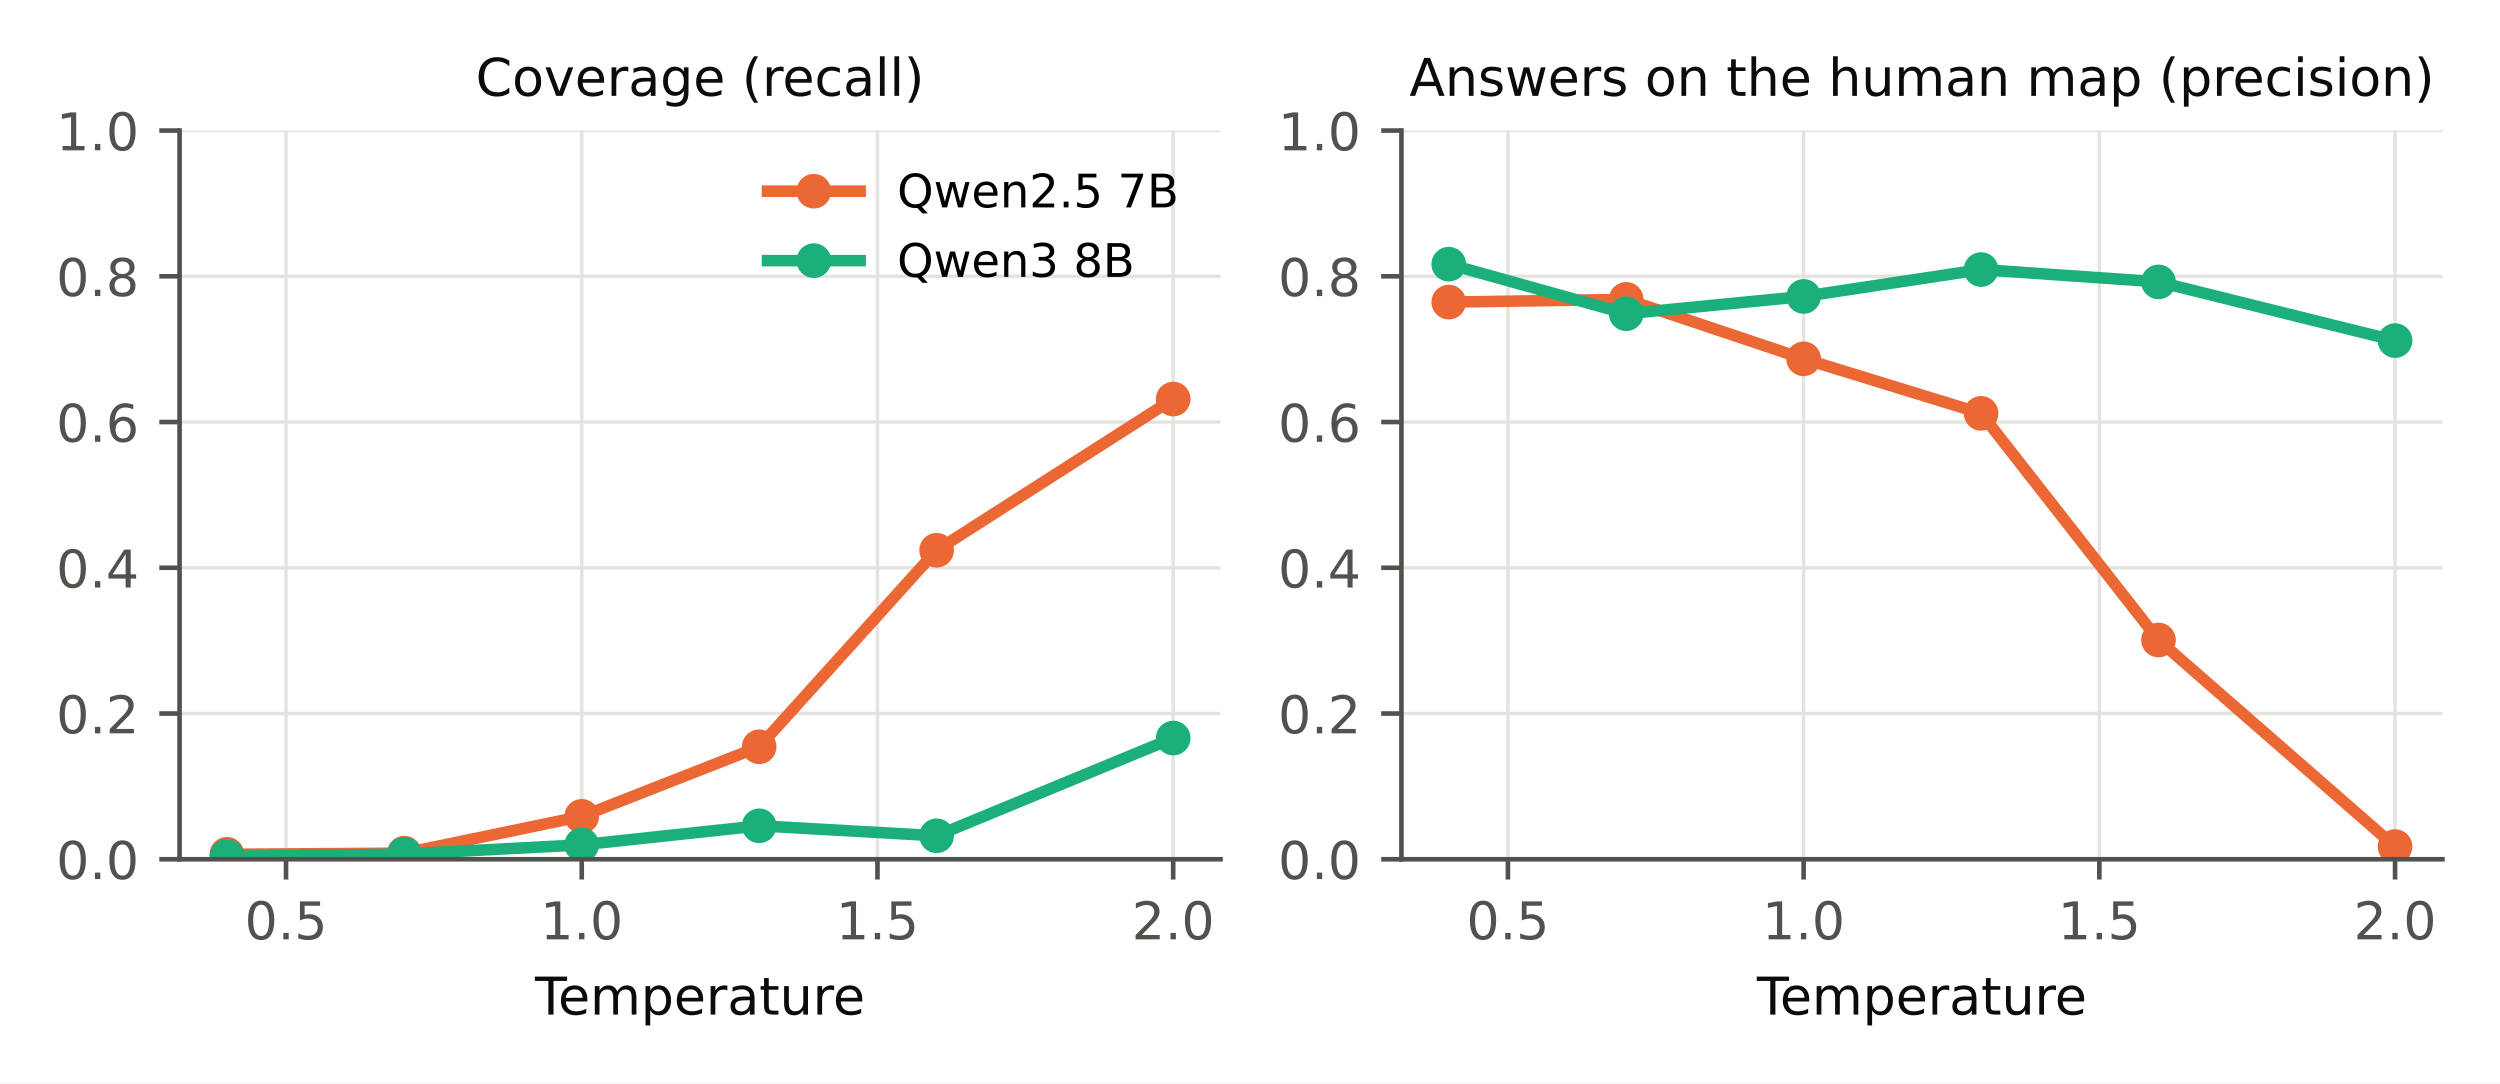
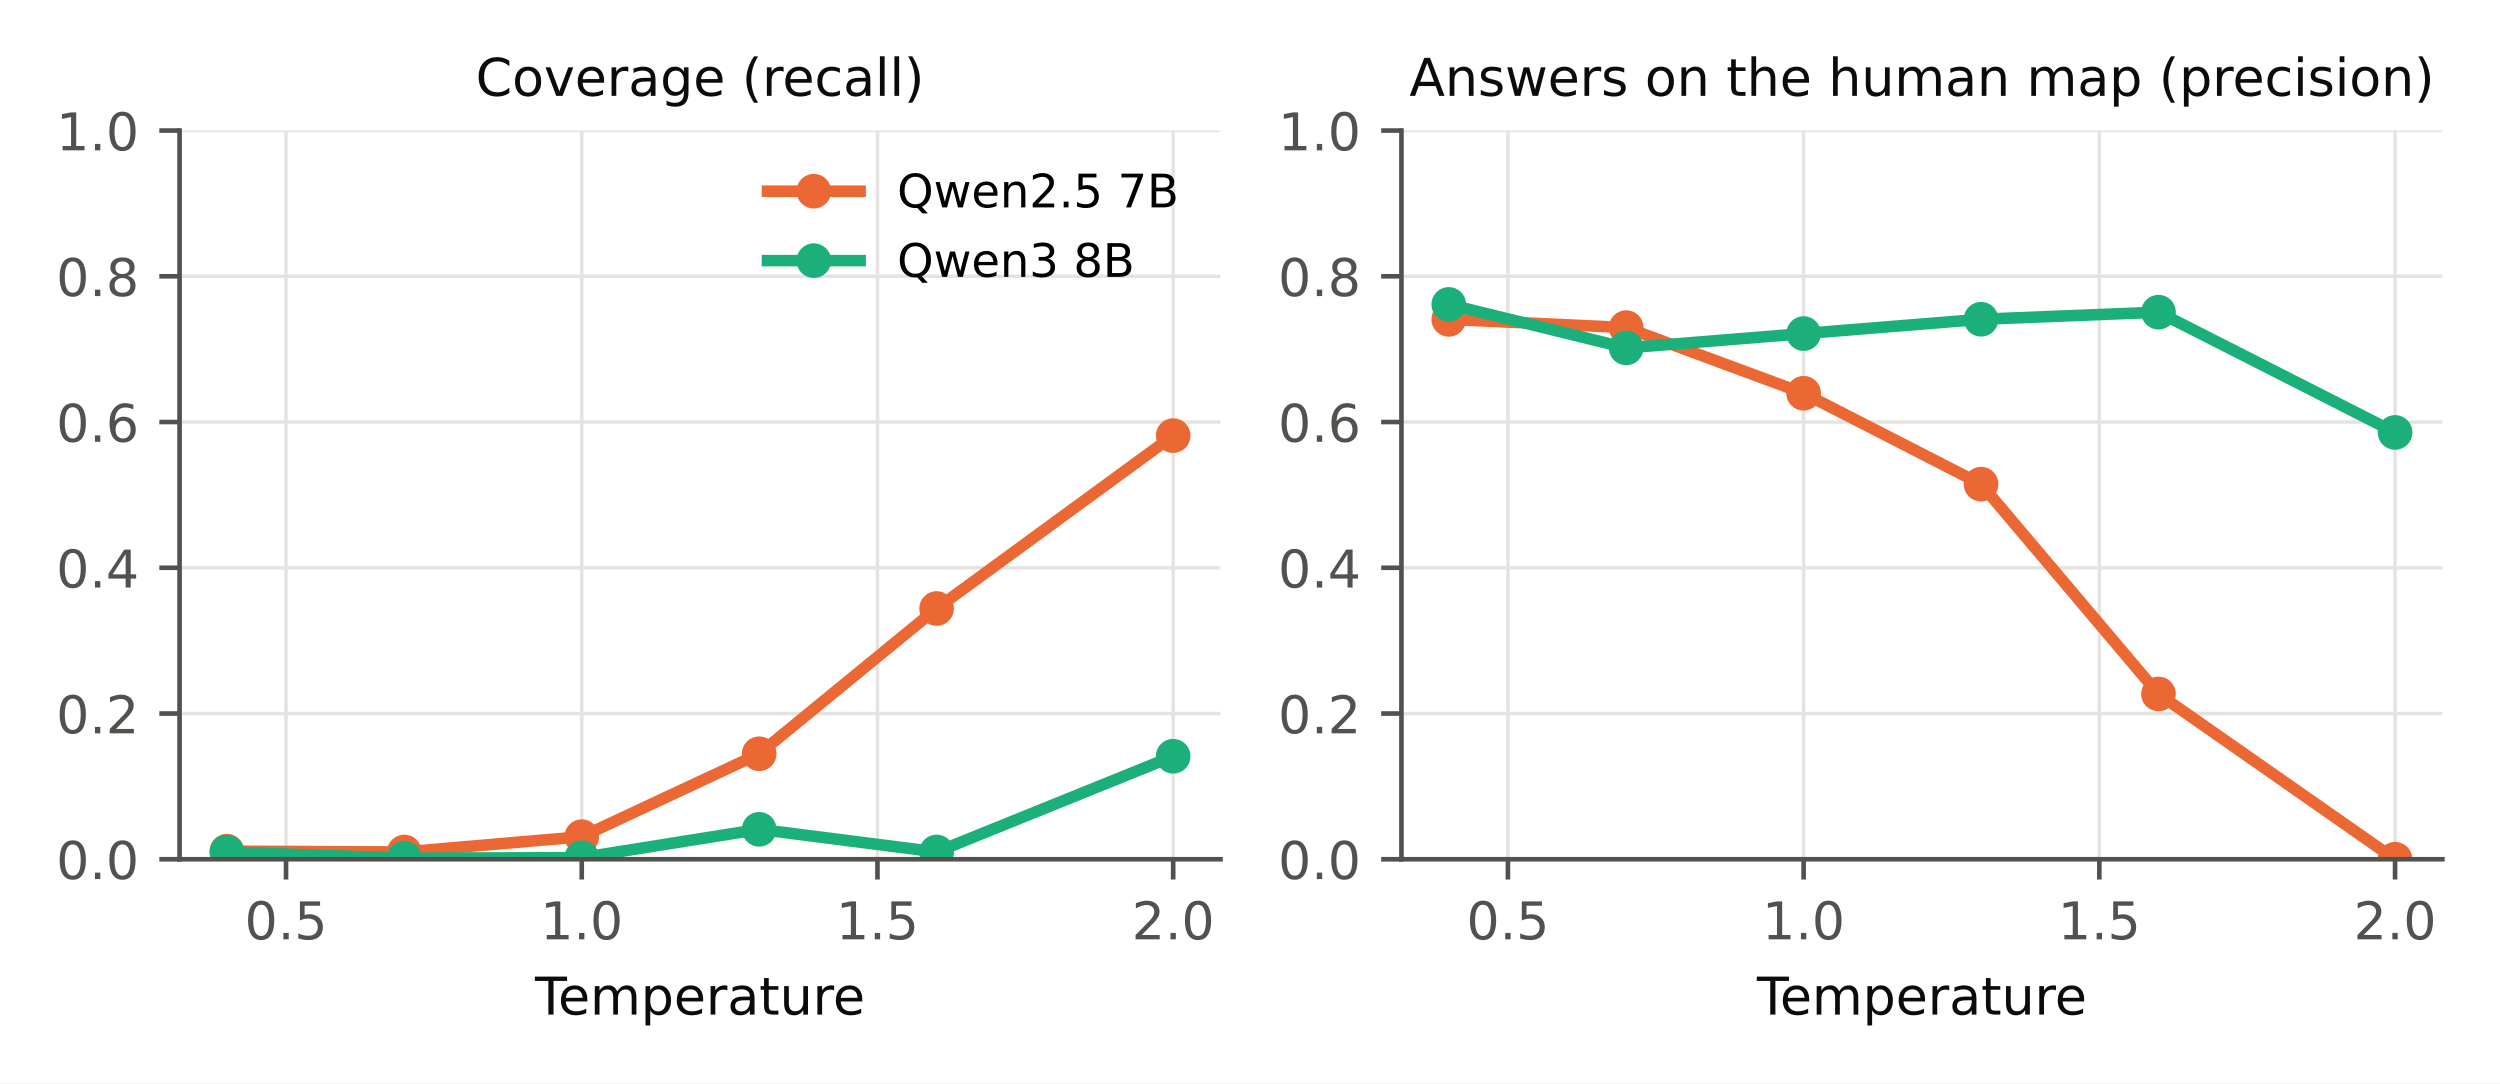
<svg xmlns="http://www.w3.org/2000/svg" xmlns:xlink="http://www.w3.org/1999/xlink" width="432pt" height="187.2pt" viewBox="0 0 432 187.2" version="1.1">
  <defs>
    <style type="text/css">*{stroke-linejoin: round; stroke-linecap: butt}</style>
  </defs>
  <g id="figure_1">
    <g id="patch_1">
      <path d="M 0 187.2  L 432 187.2  L 432 0  L 0 0  z " style="fill: #ffffff" />
    </g>
    <g id="axes_1">
      <g id="patch_2">
        <path d="M 31.03 148.48  L 210.902 148.48  L 210.902 22.56  L 31.03 22.56  z " style="fill: #ffffff" />
      </g>
      <g id="matplotlib.axis_1">
        <g id="xtick_1">
          <g id="line2d_1">
-             <path d="M 49.426 148.48  L 49.426 22.56  " clip-path="url(#pd8ca2896d2)" style="fill: none; stroke: #e4e3df; stroke-width: 0.6; stroke-linecap: square" />
+             <path d="M 49.426 148.48  L 49.426 22.56  " clip-path="url(#pc7595dc9bd)" style="fill: none; stroke: #e4e3df; stroke-width: 0.6; stroke-linecap: square" />
          </g>
          <g id="line2d_2">
            <defs>
-               <path id="m00fc60784b" d="M 0 0  L 0 3.5  " style="stroke: #52514e; stroke-width: 0.8" />
+               <path id="mc6fbe6bbaf" d="M 0 0  L 0 3.5  " style="stroke: #52514e; stroke-width: 0.8" />
            </defs>
            <g>
-               <use xlink:href="#m00fc60784b" x="49.426" y="148.48" style="fill: #52514e; stroke: #52514e; stroke-width: 0.8" />
+               <use xlink:href="#mc6fbe6bbaf" x="49.426" y="148.48" style="fill: #52514e; stroke: #52514e; stroke-width: 0.8" />
            </g>
          </g>
          <g id="text_1">
            <text style="font-size: 9px; font-family: 'DejaVu Sans'; text-anchor: middle; fill: #52514e" x="49.426" y="162.318" transform="rotate(-0 49.42604 162.3179)">0.5</text>
          </g>
        </g>
        <g id="xtick_2">
          <g id="line2d_3">
-             <path d="M 100.526 148.48  L 100.526 22.56  " clip-path="url(#pd8ca2896d2)" style="fill: none; stroke: #e4e3df; stroke-width: 0.6; stroke-linecap: square" />
+             <path d="M 100.526 148.48  L 100.526 22.56  " clip-path="url(#pc7595dc9bd)" style="fill: none; stroke: #e4e3df; stroke-width: 0.6; stroke-linecap: square" />
          </g>
          <g id="line2d_4">
            <g>
-               <use xlink:href="#m00fc60784b" x="100.526" y="148.48" style="fill: #52514e; stroke: #52514e; stroke-width: 0.8" />
+               <use xlink:href="#mc6fbe6bbaf" x="100.526" y="148.48" style="fill: #52514e; stroke: #52514e; stroke-width: 0.8" />
            </g>
          </g>
          <g id="text_2">
            <text style="font-size: 9px; font-family: 'DejaVu Sans'; text-anchor: middle; fill: #52514e" x="100.526" y="162.318" transform="rotate(-0 100.5261 162.3179)">1.0</text>
          </g>
        </g>
        <g id="xtick_3">
          <g id="line2d_5">
-             <path d="M 151.626 148.48  L 151.626 22.56  " clip-path="url(#pd8ca2896d2)" style="fill: none; stroke: #e4e3df; stroke-width: 0.6; stroke-linecap: square" />
+             <path d="M 151.626 148.48  L 151.626 22.56  " clip-path="url(#pc7595dc9bd)" style="fill: none; stroke: #e4e3df; stroke-width: 0.6; stroke-linecap: square" />
          </g>
          <g id="line2d_6">
            <g>
-               <use xlink:href="#m00fc60784b" x="151.626" y="148.48" style="fill: #52514e; stroke: #52514e; stroke-width: 0.8" />
+               <use xlink:href="#mc6fbe6bbaf" x="151.626" y="148.48" style="fill: #52514e; stroke: #52514e; stroke-width: 0.8" />
            </g>
          </g>
          <g id="text_3">
            <text style="font-size: 9px; font-family: 'DejaVu Sans'; text-anchor: middle; fill: #52514e" x="151.626" y="162.318" transform="rotate(-0 151.6262 162.3179)">1.5</text>
          </g>
        </g>
        <g id="xtick_4">
          <g id="line2d_7">
-             <path d="M 202.726 148.48  L 202.726 22.56  " clip-path="url(#pd8ca2896d2)" style="fill: none; stroke: #e4e3df; stroke-width: 0.6; stroke-linecap: square" />
+             <path d="M 202.726 148.48  L 202.726 22.56  " clip-path="url(#pc7595dc9bd)" style="fill: none; stroke: #e4e3df; stroke-width: 0.6; stroke-linecap: square" />
          </g>
          <g id="line2d_8">
            <g>
-               <use xlink:href="#m00fc60784b" x="202.726" y="148.48" style="fill: #52514e; stroke: #52514e; stroke-width: 0.8" />
+               <use xlink:href="#mc6fbe6bbaf" x="202.726" y="148.48" style="fill: #52514e; stroke: #52514e; stroke-width: 0.8" />
            </g>
          </g>
          <g id="text_4">
            <text style="font-size: 9px; font-family: 'DejaVu Sans'; text-anchor: middle; fill: #52514e" x="202.726" y="162.318" transform="rotate(-0 202.7263 162.3179)">2.0</text>
          </g>
        </g>
        <g id="text_5">
          <text style="font-size: 9px; font-family: 'DejaVu Sans'; text-anchor: middle; fill: #0b0b0b" x="120.966" y="175.318" transform="rotate(-0 120.9662 175.3179)">Temperature</text>
        </g>
      </g>
      <g id="matplotlib.axis_2">
        <g id="ytick_1">
          <g id="line2d_9">
-             <path d="M 31.03 148.48  L 210.902 148.48  " clip-path="url(#pd8ca2896d2)" style="fill: none; stroke: #e4e3df; stroke-width: 0.6; stroke-linecap: square" />
+             <path d="M 31.03 148.48  L 210.902 148.48  " clip-path="url(#pc7595dc9bd)" style="fill: none; stroke: #e4e3df; stroke-width: 0.6; stroke-linecap: square" />
          </g>
          <g id="line2d_10">
            <defs>
-               <path id="mf995784b08" d="M 0 0  L -3.5 0  " style="stroke: #52514e; stroke-width: 0.8" />
+               <path id="m281678fa03" d="M 0 0  L -3.5 0  " style="stroke: #52514e; stroke-width: 0.8" />
            </defs>
            <g>
-               <use xlink:href="#mf995784b08" x="31.03" y="148.48" style="fill: #52514e; stroke: #52514e; stroke-width: 0.8" />
+               <use xlink:href="#m281678fa03" x="31.03" y="148.48" style="fill: #52514e; stroke: #52514e; stroke-width: 0.8" />
            </g>
          </g>
          <g id="text_6">
            <text style="font-size: 9px; font-family: 'DejaVu Sans'; text-anchor: end; fill: #52514e" x="24.03" y="151.899" transform="rotate(-0 24.03 151.8989)">0.0</text>
          </g>
        </g>
        <g id="ytick_2">
          <g id="line2d_11">
-             <path d="M 31.03 123.296  L 210.902 123.296  " clip-path="url(#pd8ca2896d2)" style="fill: none; stroke: #e4e3df; stroke-width: 0.6; stroke-linecap: square" />
+             <path d="M 31.03 123.296  L 210.902 123.296  " clip-path="url(#pc7595dc9bd)" style="fill: none; stroke: #e4e3df; stroke-width: 0.6; stroke-linecap: square" />
          </g>
          <g id="line2d_12">
            <g>
-               <use xlink:href="#mf995784b08" x="31.03" y="123.296" style="fill: #52514e; stroke: #52514e; stroke-width: 0.8" />
+               <use xlink:href="#m281678fa03" x="31.03" y="123.296" style="fill: #52514e; stroke: #52514e; stroke-width: 0.8" />
            </g>
          </g>
          <g id="text_7">
            <text style="font-size: 9px; font-family: 'DejaVu Sans'; text-anchor: end; fill: #52514e" x="24.03" y="126.715" transform="rotate(-0 24.03 126.7149)">0.2</text>
          </g>
        </g>
        <g id="ytick_3">
          <g id="line2d_13">
-             <path d="M 31.03 98.112  L 210.902 98.112  " clip-path="url(#pd8ca2896d2)" style="fill: none; stroke: #e4e3df; stroke-width: 0.6; stroke-linecap: square" />
+             <path d="M 31.03 98.112  L 210.902 98.112  " clip-path="url(#pc7595dc9bd)" style="fill: none; stroke: #e4e3df; stroke-width: 0.6; stroke-linecap: square" />
          </g>
          <g id="line2d_14">
            <g>
-               <use xlink:href="#mf995784b08" x="31.03" y="98.112" style="fill: #52514e; stroke: #52514e; stroke-width: 0.8" />
+               <use xlink:href="#m281678fa03" x="31.03" y="98.112" style="fill: #52514e; stroke: #52514e; stroke-width: 0.8" />
            </g>
          </g>
          <g id="text_8">
            <text style="font-size: 9px; font-family: 'DejaVu Sans'; text-anchor: end; fill: #52514e" x="24.03" y="101.531" transform="rotate(-0 24.03 101.5309)">0.4</text>
          </g>
        </g>
        <g id="ytick_4">
          <g id="line2d_15">
-             <path d="M 31.03 72.928  L 210.902 72.928  " clip-path="url(#pd8ca2896d2)" style="fill: none; stroke: #e4e3df; stroke-width: 0.6; stroke-linecap: square" />
+             <path d="M 31.03 72.928  L 210.902 72.928  " clip-path="url(#pc7595dc9bd)" style="fill: none; stroke: #e4e3df; stroke-width: 0.6; stroke-linecap: square" />
          </g>
          <g id="line2d_16">
            <g>
-               <use xlink:href="#mf995784b08" x="31.03" y="72.928" style="fill: #52514e; stroke: #52514e; stroke-width: 0.8" />
+               <use xlink:href="#m281678fa03" x="31.03" y="72.928" style="fill: #52514e; stroke: #52514e; stroke-width: 0.8" />
            </g>
          </g>
          <g id="text_9">
            <text style="font-size: 9px; font-family: 'DejaVu Sans'; text-anchor: end; fill: #52514e" x="24.03" y="76.347" transform="rotate(-0 24.03 76.34695)">0.6</text>
          </g>
        </g>
        <g id="ytick_5">
          <g id="line2d_17">
-             <path d="M 31.03 47.744  L 210.902 47.744  " clip-path="url(#pd8ca2896d2)" style="fill: none; stroke: #e4e3df; stroke-width: 0.6; stroke-linecap: square" />
+             <path d="M 31.03 47.744  L 210.902 47.744  " clip-path="url(#pc7595dc9bd)" style="fill: none; stroke: #e4e3df; stroke-width: 0.6; stroke-linecap: square" />
          </g>
          <g id="line2d_18">
            <g>
-               <use xlink:href="#mf995784b08" x="31.03" y="47.744" style="fill: #52514e; stroke: #52514e; stroke-width: 0.8" />
+               <use xlink:href="#m281678fa03" x="31.03" y="47.744" style="fill: #52514e; stroke: #52514e; stroke-width: 0.8" />
            </g>
          </g>
          <g id="text_10">
            <text style="font-size: 9px; font-family: 'DejaVu Sans'; text-anchor: end; fill: #52514e" x="24.03" y="51.163" transform="rotate(-0 24.03 51.16295)">0.8</text>
          </g>
        </g>
        <g id="ytick_6">
          <g id="line2d_19">
-             <path d="M 31.03 22.56  L 210.902 22.56  " clip-path="url(#pd8ca2896d2)" style="fill: none; stroke: #e4e3df; stroke-width: 0.6; stroke-linecap: square" />
+             <path d="M 31.03 22.56  L 210.902 22.56  " clip-path="url(#pc7595dc9bd)" style="fill: none; stroke: #e4e3df; stroke-width: 0.6; stroke-linecap: square" />
          </g>
          <g id="line2d_20">
            <g>
-               <use xlink:href="#mf995784b08" x="31.03" y="22.56" style="fill: #52514e; stroke: #52514e; stroke-width: 0.8" />
+               <use xlink:href="#m281678fa03" x="31.03" y="22.56" style="fill: #52514e; stroke: #52514e; stroke-width: 0.8" />
            </g>
          </g>
          <g id="text_11">
            <text style="font-size: 9px; font-family: 'DejaVu Sans'; text-anchor: end; fill: #52514e" x="24.03" y="25.979" transform="rotate(-0 24.03 25.97894)">1.0</text>
          </g>
        </g>
      </g>
      <g id="line2d_21">
-         <path d="M 39.206 147.619  L 69.866 147.425  L 100.526 141.063  L 131.186 129.042  L 161.846 95.082  L 202.726 68.959  " clip-path="url(#pd8ca2896d2)" style="fill: none; stroke: #eb6834; stroke-width: 2; stroke-linecap: square" />
+         <path d="M 39.206 147.081  L 69.866 147.221  L 100.526 144.577  L 131.186 130.252  L 161.846 105.152  L 202.726 75.275  " clip-path="url(#pc7595dc9bd)" style="fill: none; stroke: #eb6834; stroke-width: 2; stroke-linecap: square" />
        <defs>
-           <path id="m01d9e83e35" d="M 0 2.5  C 0.663 2.5 1.299 2.237 1.768 1.768  C 2.237 1.299 2.5 0.663 2.5 0  C 2.5 -0.663 2.237 -1.299 1.768 -1.768  C 1.299 -2.237 0.663 -2.5 0 -2.5  C -0.663 -2.5 -1.299 -2.237 -1.768 -1.768  C -2.237 -1.299 -2.5 -0.663 -2.5 0  C -2.5 0.663 -2.237 1.299 -1.768 1.768  C -1.299 2.237 -0.663 2.5 0 2.5  z " style="stroke: #eb6834" />
+           <path id="m36d0e235c3" d="M 0 2.5  C 0.663 2.5 1.299 2.237 1.768 1.768  C 2.237 1.299 2.5 0.663 2.5 0  C 2.5 -0.663 2.237 -1.299 1.768 -1.768  C 1.299 -2.237 0.663 -2.5 0 -2.5  C -0.663 -2.5 -1.299 -2.237 -1.768 -1.768  C -2.237 -1.299 -2.5 -0.663 -2.5 0  C -2.5 0.663 -2.237 1.299 -1.768 1.768  C -1.299 2.237 -0.663 2.5 0 2.5  z " style="stroke: #eb6834" />
        </defs>
-         <g clip-path="url(#pd8ca2896d2)">
-           <use xlink:href="#m01d9e83e35" x="39.206" y="147.619" style="fill: #eb6834; stroke: #eb6834" />
-           <use xlink:href="#m01d9e83e35" x="69.866" y="147.425" style="fill: #eb6834; stroke: #eb6834" />
-           <use xlink:href="#m01d9e83e35" x="100.526" y="141.063" style="fill: #eb6834; stroke: #eb6834" />
-           <use xlink:href="#m01d9e83e35" x="131.186" y="129.042" style="fill: #eb6834; stroke: #eb6834" />
-           <use xlink:href="#m01d9e83e35" x="161.846" y="95.082" style="fill: #eb6834; stroke: #eb6834" />
-           <use xlink:href="#m01d9e83e35" x="202.726" y="68.959" style="fill: #eb6834; stroke: #eb6834" />
+         <g clip-path="url(#pc7595dc9bd)">
+           <use xlink:href="#m36d0e235c3" x="39.206" y="147.081" style="fill: #eb6834; stroke: #eb6834" />
+           <use xlink:href="#m36d0e235c3" x="69.866" y="147.221" style="fill: #eb6834; stroke: #eb6834" />
+           <use xlink:href="#m36d0e235c3" x="100.526" y="144.577" style="fill: #eb6834; stroke: #eb6834" />
+           <use xlink:href="#m36d0e235c3" x="131.186" y="130.252" style="fill: #eb6834; stroke: #eb6834" />
+           <use xlink:href="#m36d0e235c3" x="161.846" y="105.152" style="fill: #eb6834; stroke: #eb6834" />
+           <use xlink:href="#m36d0e235c3" x="202.726" y="75.275" style="fill: #eb6834; stroke: #eb6834" />
        </g>
      </g>
      <g id="line2d_22">
-         <path d="M 39.206 147.98  L 69.866 147.587  L 100.526 145.984  L 131.186 142.699  L 161.846 144.422  L 202.726 127.534  " clip-path="url(#pd8ca2896d2)" style="fill: none; stroke: #1baf7a; stroke-width: 2; stroke-linecap: square" />
+         <path d="M 39.206 147.243  L 69.866 148.303  L 100.526 148.2  L 131.186 143.306  L 161.846 147.221  L 202.726 130.682  " clip-path="url(#pc7595dc9bd)" style="fill: none; stroke: #1baf7a; stroke-width: 2; stroke-linecap: square" />
        <defs>
-           <path id="mdfd4f34381" d="M 0 2.5  C 0.663 2.5 1.299 2.237 1.768 1.768  C 2.237 1.299 2.5 0.663 2.5 0  C 2.5 -0.663 2.237 -1.299 1.768 -1.768  C 1.299 -2.237 0.663 -2.5 0 -2.5  C -0.663 -2.5 -1.299 -2.237 -1.768 -1.768  C -2.237 -1.299 -2.5 -0.663 -2.5 0  C -2.5 0.663 -2.237 1.299 -1.768 1.768  C -1.299 2.237 -0.663 2.5 0 2.5  z " style="stroke: #1baf7a" />
+           <path id="m5cae089b46" d="M 0 2.5  C 0.663 2.5 1.299 2.237 1.768 1.768  C 2.237 1.299 2.5 0.663 2.5 0  C 2.5 -0.663 2.237 -1.299 1.768 -1.768  C 1.299 -2.237 0.663 -2.5 0 -2.5  C -0.663 -2.5 -1.299 -2.237 -1.768 -1.768  C -2.237 -1.299 -2.5 -0.663 -2.5 0  C -2.5 0.663 -2.237 1.299 -1.768 1.768  C -1.299 2.237 -0.663 2.5 0 2.5  z " style="stroke: #1baf7a" />
        </defs>
-         <g clip-path="url(#pd8ca2896d2)">
-           <use xlink:href="#mdfd4f34381" x="39.206" y="147.98" style="fill: #1baf7a; stroke: #1baf7a" />
-           <use xlink:href="#mdfd4f34381" x="69.866" y="147.587" style="fill: #1baf7a; stroke: #1baf7a" />
-           <use xlink:href="#mdfd4f34381" x="100.526" y="145.984" style="fill: #1baf7a; stroke: #1baf7a" />
-           <use xlink:href="#mdfd4f34381" x="131.186" y="142.699" style="fill: #1baf7a; stroke: #1baf7a" />
-           <use xlink:href="#mdfd4f34381" x="161.846" y="144.422" style="fill: #1baf7a; stroke: #1baf7a" />
-           <use xlink:href="#mdfd4f34381" x="202.726" y="127.534" style="fill: #1baf7a; stroke: #1baf7a" />
+         <g clip-path="url(#pc7595dc9bd)">
+           <use xlink:href="#m5cae089b46" x="39.206" y="147.243" style="fill: #1baf7a; stroke: #1baf7a" />
+           <use xlink:href="#m5cae089b46" x="69.866" y="148.303" style="fill: #1baf7a; stroke: #1baf7a" />
+           <use xlink:href="#m5cae089b46" x="100.526" y="148.2" style="fill: #1baf7a; stroke: #1baf7a" />
+           <use xlink:href="#m5cae089b46" x="131.186" y="143.306" style="fill: #1baf7a; stroke: #1baf7a" />
+           <use xlink:href="#m5cae089b46" x="161.846" y="147.221" style="fill: #1baf7a; stroke: #1baf7a" />
+           <use xlink:href="#m5cae089b46" x="202.726" y="130.682" style="fill: #1baf7a; stroke: #1baf7a" />
        </g>
      </g>
      <g id="patch_3">
        <path d="M 31.03 148.48  L 31.03 22.56  " style="fill: none; stroke: #52514e; stroke-width: 0.8; stroke-linejoin: miter; stroke-linecap: square" />
      </g>
      <g id="patch_4">
        <path d="M 31.03 148.48  L 210.902 148.48  " style="fill: none; stroke: #52514e; stroke-width: 0.8; stroke-linejoin: miter; stroke-linecap: square" />
      </g>
      <g id="text_12">
        <text style="font-size: 9px; font-family: 'DejaVu Sans'; text-anchor: middle; fill: #0b0b0b" x="120.966" y="16.56" transform="rotate(-0 120.9662 16.56)">Coverage (recall)</text>
      </g>
      <g id="legend_1">
        <g id="line2d_23">
          <path d="M 132.626 33.039  L 140.626 33.039  L 148.626 33.039  " style="fill: none; stroke: #eb6834; stroke-width: 2; stroke-linecap: square" />
          <g>
-             <use xlink:href="#m01d9e83e35" x="140.626" y="33.039" style="fill: #eb6834; stroke: #eb6834" />
+             <use xlink:href="#m36d0e235c3" x="140.626" y="33.039" style="fill: #eb6834; stroke: #eb6834" />
          </g>
        </g>
        <g id="text_13">
          <text style="font-size: 8px; font-family: 'DejaVu Sans'; text-anchor: start" x="155.026" y="35.839" transform="rotate(-0 155.0261 35.83875)">Qwen2.5 7B</text>
        </g>
        <g id="line2d_24">
          <path d="M 132.626 45.039  L 140.626 45.039  L 148.626 45.039  " style="fill: none; stroke: #1baf7a; stroke-width: 2; stroke-linecap: square" />
          <g>
-             <use xlink:href="#mdfd4f34381" x="140.626" y="45.039" style="fill: #1baf7a; stroke: #1baf7a" />
+             <use xlink:href="#m5cae089b46" x="140.626" y="45.039" style="fill: #1baf7a; stroke: #1baf7a" />
          </g>
        </g>
        <g id="text_14">
          <text style="font-size: 8px; font-family: 'DejaVu Sans'; text-anchor: start" x="155.026" y="47.839" transform="rotate(-0 155.0261 47.83937)">Qwen3 8B</text>
        </g>
      </g>
    </g>
    <g id="axes_2">
      <g id="patch_5">
        <path d="M 242.17 148.48  L 422.042 148.48  L 422.042 22.56  L 242.17 22.56  z " style="fill: #ffffff" />
      </g>
      <g id="matplotlib.axis_3">
        <g id="xtick_5">
          <g id="line2d_25">
-             <path d="M 260.566 148.48  L 260.566 22.56  " clip-path="url(#p1ebc42a03b)" style="fill: none; stroke: #e4e3df; stroke-width: 0.6; stroke-linecap: square" />
+             <path d="M 260.566 148.48  L 260.566 22.56  " clip-path="url(#p74c15c48ce)" style="fill: none; stroke: #e4e3df; stroke-width: 0.6; stroke-linecap: square" />
          </g>
          <g id="line2d_26">
            <g>
-               <use xlink:href="#m00fc60784b" x="260.566" y="148.48" style="fill: #52514e; stroke: #52514e; stroke-width: 0.8" />
+               <use xlink:href="#mc6fbe6bbaf" x="260.566" y="148.48" style="fill: #52514e; stroke: #52514e; stroke-width: 0.8" />
            </g>
          </g>
          <g id="text_15">
            <text style="font-size: 9px; font-family: 'DejaVu Sans'; text-anchor: middle; fill: #52514e" x="260.566" y="162.318" transform="rotate(-0 260.566 162.3179)">0.5</text>
          </g>
        </g>
        <g id="xtick_6">
          <g id="line2d_27">
-             <path d="M 311.666 148.48  L 311.666 22.56  " clip-path="url(#p1ebc42a03b)" style="fill: none; stroke: #e4e3df; stroke-width: 0.6; stroke-linecap: square" />
+             <path d="M 311.666 148.48  L 311.666 22.56  " clip-path="url(#p74c15c48ce)" style="fill: none; stroke: #e4e3df; stroke-width: 0.6; stroke-linecap: square" />
          </g>
          <g id="line2d_28">
            <g>
-               <use xlink:href="#m00fc60784b" x="311.666" y="148.48" style="fill: #52514e; stroke: #52514e; stroke-width: 0.8" />
+               <use xlink:href="#mc6fbe6bbaf" x="311.666" y="148.48" style="fill: #52514e; stroke: #52514e; stroke-width: 0.8" />
            </g>
          </g>
          <g id="text_16">
            <text style="font-size: 9px; font-family: 'DejaVu Sans'; text-anchor: middle; fill: #52514e" x="311.666" y="162.318" transform="rotate(-0 311.6661 162.3179)">1.0</text>
          </g>
        </g>
        <g id="xtick_7">
          <g id="line2d_29">
-             <path d="M 362.766 148.48  L 362.766 22.56  " clip-path="url(#p1ebc42a03b)" style="fill: none; stroke: #e4e3df; stroke-width: 0.6; stroke-linecap: square" />
+             <path d="M 362.766 148.48  L 362.766 22.56  " clip-path="url(#p74c15c48ce)" style="fill: none; stroke: #e4e3df; stroke-width: 0.6; stroke-linecap: square" />
          </g>
          <g id="line2d_30">
            <g>
-               <use xlink:href="#m00fc60784b" x="362.766" y="148.48" style="fill: #52514e; stroke: #52514e; stroke-width: 0.8" />
+               <use xlink:href="#mc6fbe6bbaf" x="362.766" y="148.48" style="fill: #52514e; stroke: #52514e; stroke-width: 0.8" />
            </g>
          </g>
          <g id="text_17">
            <text style="font-size: 9px; font-family: 'DejaVu Sans'; text-anchor: middle; fill: #52514e" x="362.766" y="162.318" transform="rotate(-0 362.7662 162.3179)">1.5</text>
          </g>
        </g>
        <g id="xtick_8">
          <g id="line2d_31">
-             <path d="M 413.866 148.48  L 413.866 22.56  " clip-path="url(#p1ebc42a03b)" style="fill: none; stroke: #e4e3df; stroke-width: 0.6; stroke-linecap: square" />
+             <path d="M 413.866 148.48  L 413.866 22.56  " clip-path="url(#p74c15c48ce)" style="fill: none; stroke: #e4e3df; stroke-width: 0.6; stroke-linecap: square" />
          </g>
          <g id="line2d_32">
            <g>
-               <use xlink:href="#m00fc60784b" x="413.866" y="148.48" style="fill: #52514e; stroke: #52514e; stroke-width: 0.8" />
+               <use xlink:href="#mc6fbe6bbaf" x="413.866" y="148.48" style="fill: #52514e; stroke: #52514e; stroke-width: 0.8" />
            </g>
          </g>
          <g id="text_18">
            <text style="font-size: 9px; font-family: 'DejaVu Sans'; text-anchor: middle; fill: #52514e" x="413.866" y="162.318" transform="rotate(-0 413.8663 162.3179)">2.0</text>
          </g>
        </g>
        <g id="text_19">
          <text style="font-size: 9px; font-family: 'DejaVu Sans'; text-anchor: middle; fill: #0b0b0b" x="332.106" y="175.318" transform="rotate(-0 332.1062 175.3179)">Temperature</text>
        </g>
      </g>
      <g id="matplotlib.axis_4">
        <g id="ytick_7">
          <g id="line2d_33">
-             <path d="M 242.17 148.48  L 422.042 148.48  " clip-path="url(#p1ebc42a03b)" style="fill: none; stroke: #e4e3df; stroke-width: 0.6; stroke-linecap: square" />
+             <path d="M 242.17 148.48  L 422.042 148.48  " clip-path="url(#p74c15c48ce)" style="fill: none; stroke: #e4e3df; stroke-width: 0.6; stroke-linecap: square" />
          </g>
          <g id="line2d_34">
            <g>
-               <use xlink:href="#mf995784b08" x="242.17" y="148.48" style="fill: #52514e; stroke: #52514e; stroke-width: 0.8" />
+               <use xlink:href="#m281678fa03" x="242.17" y="148.48" style="fill: #52514e; stroke: #52514e; stroke-width: 0.8" />
            </g>
          </g>
          <g id="text_20">
            <text style="font-size: 9px; font-family: 'DejaVu Sans'; text-anchor: end; fill: #52514e" x="235.17" y="151.899" transform="rotate(-0 235.17 151.8989)">0.0</text>
          </g>
        </g>
        <g id="ytick_8">
          <g id="line2d_35">
-             <path d="M 242.17 123.296  L 422.042 123.296  " clip-path="url(#p1ebc42a03b)" style="fill: none; stroke: #e4e3df; stroke-width: 0.6; stroke-linecap: square" />
+             <path d="M 242.17 123.296  L 422.042 123.296  " clip-path="url(#p74c15c48ce)" style="fill: none; stroke: #e4e3df; stroke-width: 0.6; stroke-linecap: square" />
          </g>
          <g id="line2d_36">
            <g>
-               <use xlink:href="#mf995784b08" x="242.17" y="123.296" style="fill: #52514e; stroke: #52514e; stroke-width: 0.8" />
+               <use xlink:href="#m281678fa03" x="242.17" y="123.296" style="fill: #52514e; stroke: #52514e; stroke-width: 0.8" />
            </g>
          </g>
          <g id="text_21">
            <text style="font-size: 9px; font-family: 'DejaVu Sans'; text-anchor: end; fill: #52514e" x="235.17" y="126.715" transform="rotate(-0 235.17 126.7149)">0.2</text>
          </g>
        </g>
        <g id="ytick_9">
          <g id="line2d_37">
-             <path d="M 242.17 98.112  L 422.042 98.112  " clip-path="url(#p1ebc42a03b)" style="fill: none; stroke: #e4e3df; stroke-width: 0.6; stroke-linecap: square" />
+             <path d="M 242.17 98.112  L 422.042 98.112  " clip-path="url(#p74c15c48ce)" style="fill: none; stroke: #e4e3df; stroke-width: 0.6; stroke-linecap: square" />
          </g>
          <g id="line2d_38">
            <g>
-               <use xlink:href="#mf995784b08" x="242.17" y="98.112" style="fill: #52514e; stroke: #52514e; stroke-width: 0.8" />
+               <use xlink:href="#m281678fa03" x="242.17" y="98.112" style="fill: #52514e; stroke: #52514e; stroke-width: 0.8" />
            </g>
          </g>
          <g id="text_22">
            <text style="font-size: 9px; font-family: 'DejaVu Sans'; text-anchor: end; fill: #52514e" x="235.17" y="101.531" transform="rotate(-0 235.17 101.5309)">0.4</text>
          </g>
        </g>
        <g id="ytick_10">
          <g id="line2d_39">
-             <path d="M 242.17 72.928  L 422.042 72.928  " clip-path="url(#p1ebc42a03b)" style="fill: none; stroke: #e4e3df; stroke-width: 0.6; stroke-linecap: square" />
+             <path d="M 242.17 72.928  L 422.042 72.928  " clip-path="url(#p74c15c48ce)" style="fill: none; stroke: #e4e3df; stroke-width: 0.6; stroke-linecap: square" />
          </g>
          <g id="line2d_40">
            <g>
-               <use xlink:href="#mf995784b08" x="242.17" y="72.928" style="fill: #52514e; stroke: #52514e; stroke-width: 0.8" />
+               <use xlink:href="#m281678fa03" x="242.17" y="72.928" style="fill: #52514e; stroke: #52514e; stroke-width: 0.8" />
            </g>
          </g>
          <g id="text_23">
            <text style="font-size: 9px; font-family: 'DejaVu Sans'; text-anchor: end; fill: #52514e" x="235.17" y="76.347" transform="rotate(-0 235.17 76.34695)">0.6</text>
          </g>
        </g>
        <g id="ytick_11">
          <g id="line2d_41">
-             <path d="M 242.17 47.744  L 422.042 47.744  " clip-path="url(#p1ebc42a03b)" style="fill: none; stroke: #e4e3df; stroke-width: 0.6; stroke-linecap: square" />
+             <path d="M 242.17 47.744  L 422.042 47.744  " clip-path="url(#p74c15c48ce)" style="fill: none; stroke: #e4e3df; stroke-width: 0.6; stroke-linecap: square" />
          </g>
          <g id="line2d_42">
            <g>
-               <use xlink:href="#mf995784b08" x="242.17" y="47.744" style="fill: #52514e; stroke: #52514e; stroke-width: 0.8" />
+               <use xlink:href="#m281678fa03" x="242.17" y="47.744" style="fill: #52514e; stroke: #52514e; stroke-width: 0.8" />
            </g>
          </g>
          <g id="text_24">
            <text style="font-size: 9px; font-family: 'DejaVu Sans'; text-anchor: end; fill: #52514e" x="235.17" y="51.163" transform="rotate(-0 235.17 51.16295)">0.8</text>
          </g>
        </g>
        <g id="ytick_12">
          <g id="line2d_43">
-             <path d="M 242.17 22.56  L 422.042 22.56  " clip-path="url(#p1ebc42a03b)" style="fill: none; stroke: #e4e3df; stroke-width: 0.6; stroke-linecap: square" />
+             <path d="M 242.17 22.56  L 422.042 22.56  " clip-path="url(#p74c15c48ce)" style="fill: none; stroke: #e4e3df; stroke-width: 0.6; stroke-linecap: square" />
          </g>
          <g id="line2d_44">
            <g>
-               <use xlink:href="#mf995784b08" x="242.17" y="22.56" style="fill: #52514e; stroke: #52514e; stroke-width: 0.8" />
+               <use xlink:href="#m281678fa03" x="242.17" y="22.56" style="fill: #52514e; stroke: #52514e; stroke-width: 0.8" />
            </g>
          </g>
          <g id="text_25">
            <text style="font-size: 9px; font-family: 'DejaVu Sans'; text-anchor: end; fill: #52514e" x="235.17" y="25.979" transform="rotate(-0 235.17 25.97894)">1.0</text>
          </g>
        </g>
      </g>
      <g id="line2d_45">
-         <path d="M 250.346 52.203  L 281.006 51.728  L 311.666 62.003  L 342.326 71.429  L 372.986 110.596  L 413.866 146.287  " clip-path="url(#p1ebc42a03b)" style="fill: none; stroke: #eb6834; stroke-width: 2; stroke-linecap: square" />
-         <g clip-path="url(#p1ebc42a03b)">
-           <use xlink:href="#m01d9e83e35" x="250.346" y="52.203" style="fill: #eb6834; stroke: #eb6834" />
-           <use xlink:href="#m01d9e83e35" x="281.006" y="51.728" style="fill: #eb6834; stroke: #eb6834" />
-           <use xlink:href="#m01d9e83e35" x="311.666" y="62.003" style="fill: #eb6834; stroke: #eb6834" />
-           <use xlink:href="#m01d9e83e35" x="342.326" y="71.429" style="fill: #eb6834; stroke: #eb6834" />
-           <use xlink:href="#m01d9e83e35" x="372.986" y="110.596" style="fill: #eb6834; stroke: #eb6834" />
-           <use xlink:href="#m01d9e83e35" x="413.866" y="146.287" style="fill: #eb6834; stroke: #eb6834" />
+         <path d="M 250.346 55.184  L 281.006 56.61  L 311.666 67.955  L 342.326 83.662  L 372.986 119.918  L 413.866 148.48  " clip-path="url(#p74c15c48ce)" style="fill: none; stroke: #eb6834; stroke-width: 2; stroke-linecap: square" />
+         <g clip-path="url(#p74c15c48ce)">
+           <use xlink:href="#m36d0e235c3" x="250.346" y="55.184" style="fill: #eb6834; stroke: #eb6834" />
+           <use xlink:href="#m36d0e235c3" x="281.006" y="56.61" style="fill: #eb6834; stroke: #eb6834" />
+           <use xlink:href="#m36d0e235c3" x="311.666" y="67.955" style="fill: #eb6834; stroke: #eb6834" />
+           <use xlink:href="#m36d0e235c3" x="342.326" y="83.662" style="fill: #eb6834; stroke: #eb6834" />
+           <use xlink:href="#m36d0e235c3" x="372.986" y="119.918" style="fill: #eb6834; stroke: #eb6834" />
+           <use xlink:href="#m36d0e235c3" x="413.866" y="148.48" style="fill: #eb6834; stroke: #eb6834" />
        </g>
      </g>
      <g id="line2d_46">
-         <path d="M 250.346 45.651  L 281.006 54.209  L 311.666 51.223  L 342.326 46.578  L 372.986 48.713  L 413.866 58.855  " clip-path="url(#p1ebc42a03b)" style="fill: none; stroke: #1baf7a; stroke-width: 2; stroke-linecap: square" />
-         <g clip-path="url(#p1ebc42a03b)">
-           <use xlink:href="#mdfd4f34381" x="250.346" y="45.651" style="fill: #1baf7a; stroke: #1baf7a" />
-           <use xlink:href="#mdfd4f34381" x="281.006" y="54.209" style="fill: #1baf7a; stroke: #1baf7a" />
-           <use xlink:href="#mdfd4f34381" x="311.666" y="51.223" style="fill: #1baf7a; stroke: #1baf7a" />
-           <use xlink:href="#mdfd4f34381" x="342.326" y="46.578" style="fill: #1baf7a; stroke: #1baf7a" />
-           <use xlink:href="#mdfd4f34381" x="372.986" y="48.713" style="fill: #1baf7a; stroke: #1baf7a" />
-           <use xlink:href="#mdfd4f34381" x="413.866" y="58.855" style="fill: #1baf7a; stroke: #1baf7a" />
+         <path d="M 250.346 52.604  L 281.006 60.115  L 311.666 57.643  L 342.326 55.167  L 372.986 53.944  L 413.866 74.727  " clip-path="url(#p74c15c48ce)" style="fill: none; stroke: #1baf7a; stroke-width: 2; stroke-linecap: square" />
+         <g clip-path="url(#p74c15c48ce)">
+           <use xlink:href="#m5cae089b46" x="250.346" y="52.604" style="fill: #1baf7a; stroke: #1baf7a" />
+           <use xlink:href="#m5cae089b46" x="281.006" y="60.115" style="fill: #1baf7a; stroke: #1baf7a" />
+           <use xlink:href="#m5cae089b46" x="311.666" y="57.643" style="fill: #1baf7a; stroke: #1baf7a" />
+           <use xlink:href="#m5cae089b46" x="342.326" y="55.167" style="fill: #1baf7a; stroke: #1baf7a" />
+           <use xlink:href="#m5cae089b46" x="372.986" y="53.944" style="fill: #1baf7a; stroke: #1baf7a" />
+           <use xlink:href="#m5cae089b46" x="413.866" y="74.727" style="fill: #1baf7a; stroke: #1baf7a" />
        </g>
      </g>
      <g id="patch_6">
        <path d="M 242.17 148.48  L 242.17 22.56  " style="fill: none; stroke: #52514e; stroke-width: 0.8; stroke-linejoin: miter; stroke-linecap: square" />
      </g>
      <g id="patch_7">
        <path d="M 242.17 148.48  L 422.042 148.48  " style="fill: none; stroke: #52514e; stroke-width: 0.8; stroke-linejoin: miter; stroke-linecap: square" />
      </g>
      <g id="text_26">
        <text style="font-size: 9px; font-family: 'DejaVu Sans'; text-anchor: middle; fill: #0b0b0b" x="332.106" y="16.56" transform="rotate(-0 332.1062 16.56)">Answers on the human map (precision)</text>
      </g>
    </g>
  </g>
  <defs>
-     <clipPath id="pd8ca2896d2">
+     <clipPath id="pc7595dc9bd">
      <rect x="31.03" y="22.56" width="179.872" height="125.92" />
    </clipPath>
-     <clipPath id="p1ebc42a03b">
+     <clipPath id="p74c15c48ce">
      <rect x="242.17" y="22.56" width="179.872" height="125.92" />
    </clipPath>
  </defs>
</svg>
